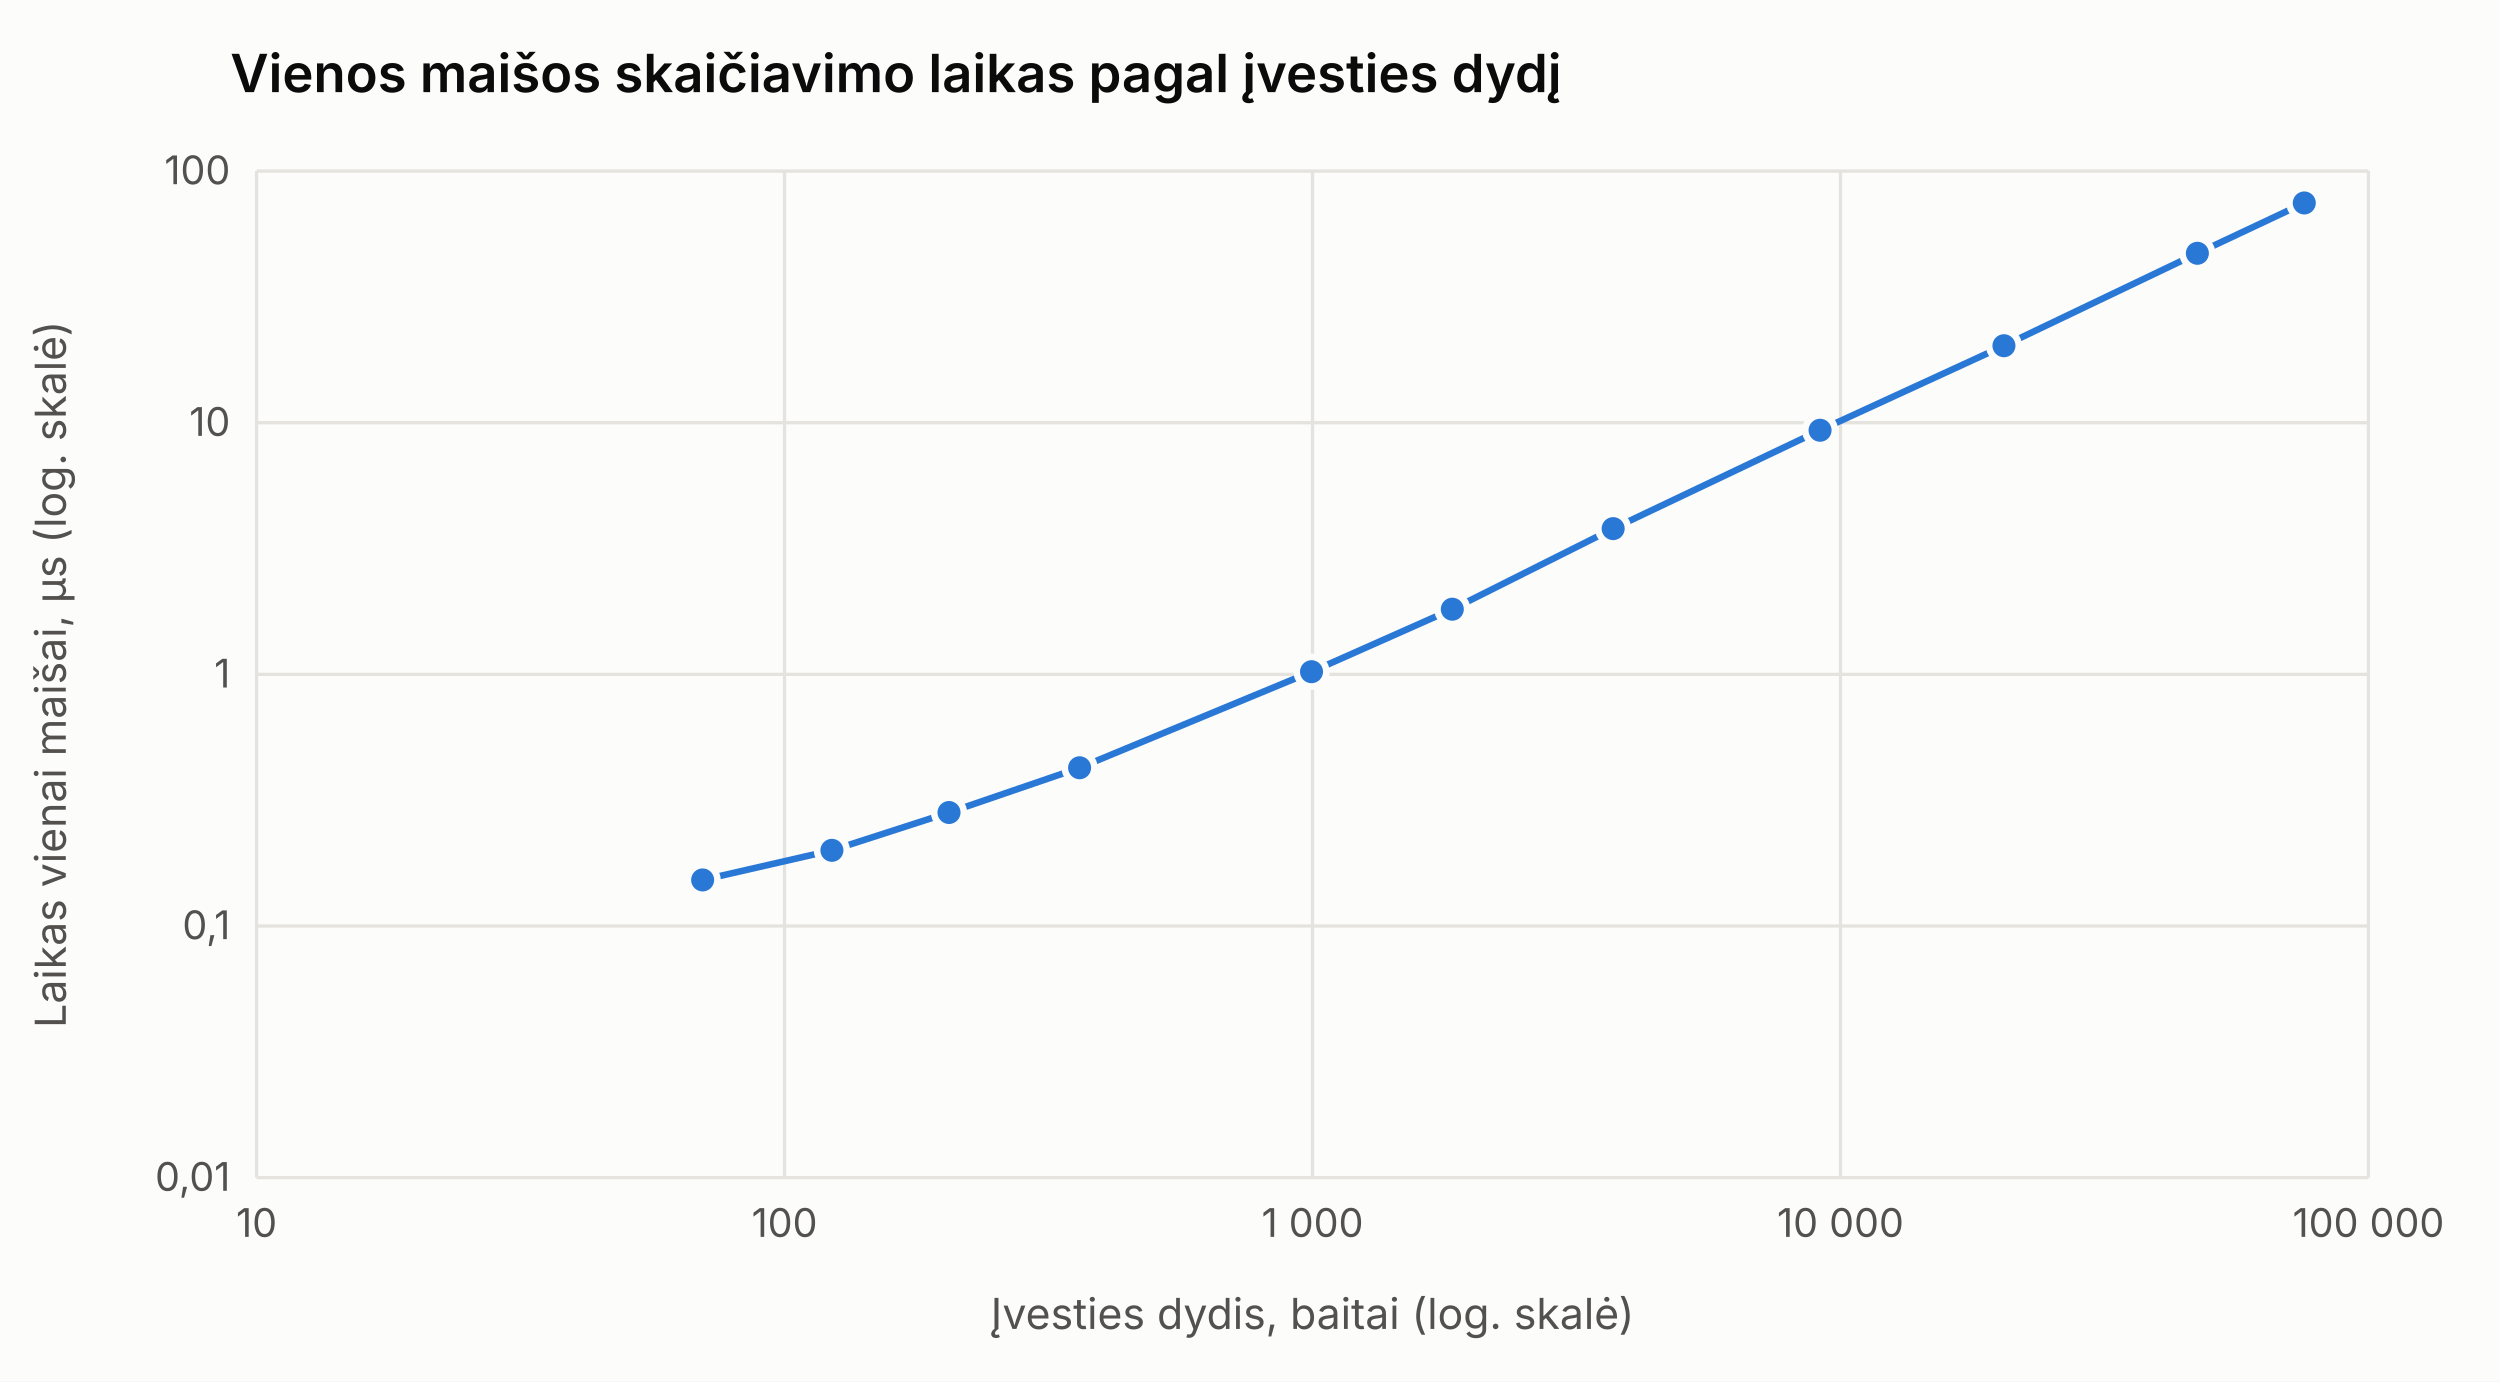
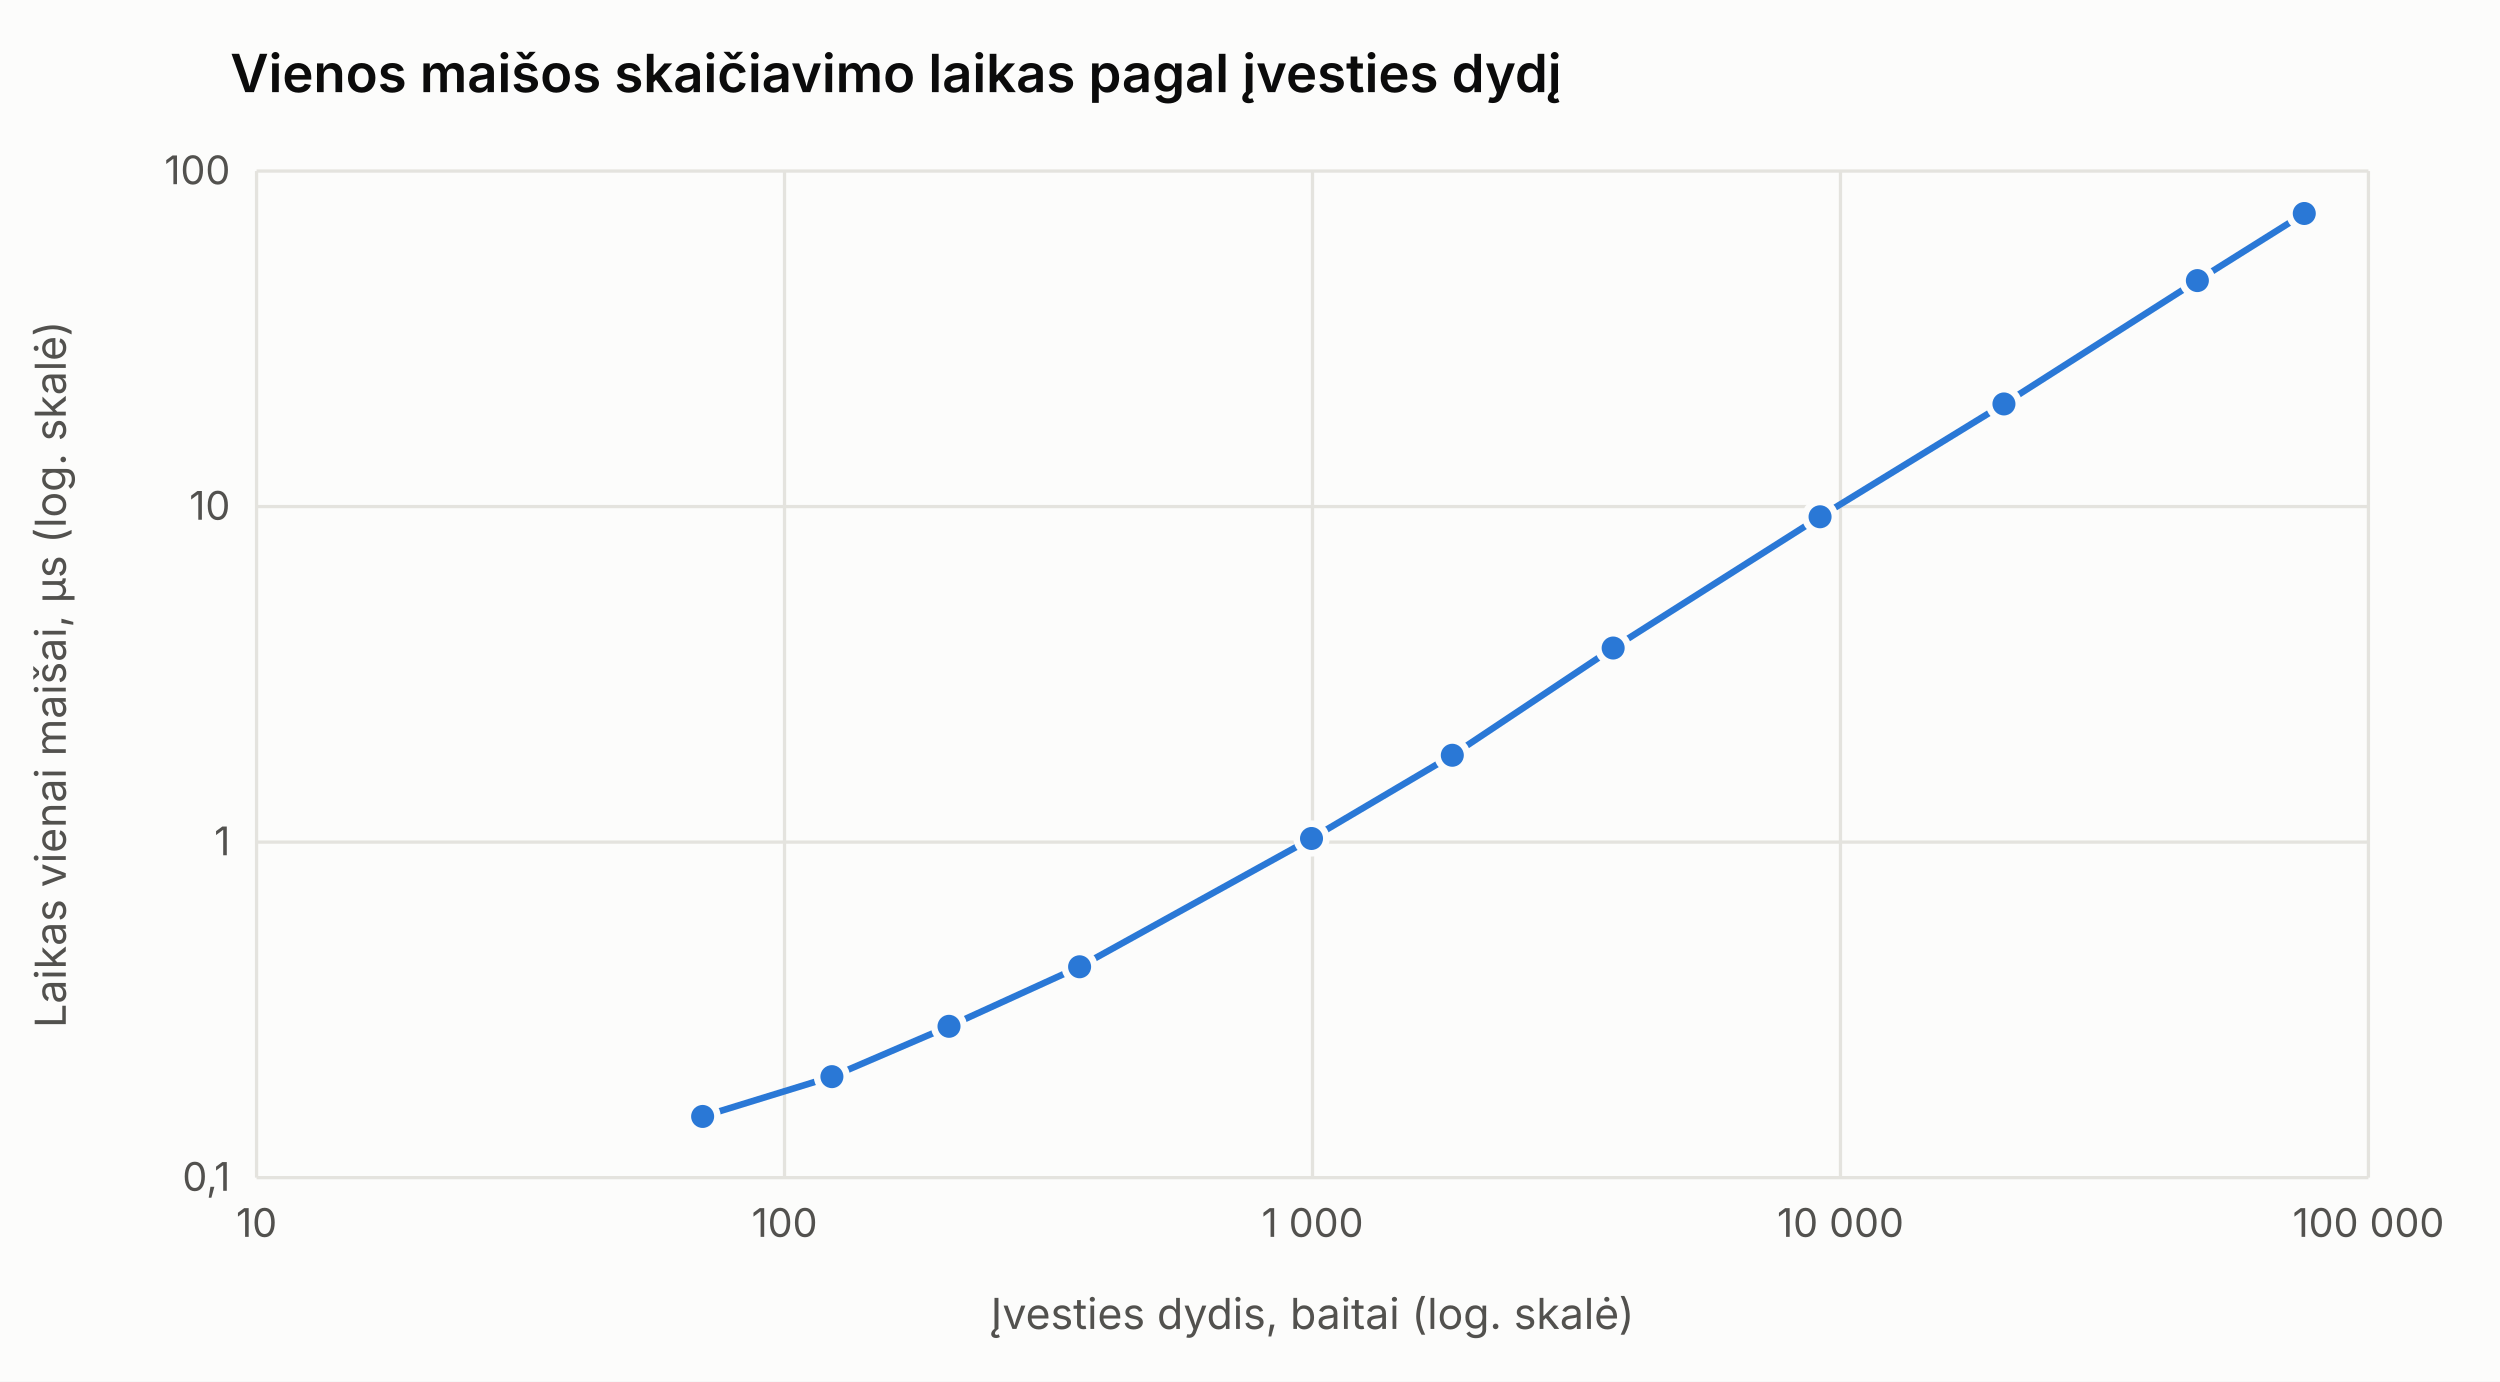
<svg xmlns="http://www.w3.org/2000/svg" width="760" height="420" viewBox="0 0 760 420" role="img" aria-label="Vienos maišos skaičiavimo laikas pagal įvesties dydį">
  <style>text{font-family:system-ui,-apple-system,'Segoe UI',sans-serif} .bg{fill:#fcfcfb} .t{fill:#0b0b0b} .t2{fill:#52514e} .grid{stroke:#e4e3de} .axis,.ref{stroke:#52514e} .fs{fill:#2a78d6} .ss{stroke:#2a78d6} .ring{stroke:#fcfcfb} @media (prefers-color-scheme: dark){.bg{fill:#1a1a19} .t{fill:#ffffff} .t2{fill:#c3c2b7} .grid{stroke:#353533} .axis,.ref{stroke:#c3c2b7} .fs{fill:#3987e5} .ss{stroke:#3987e5} .ring{stroke:#1a1a19}}</style>
  <rect class="bg" fill="#fcfcfb" width="760" height="420" />
  <text class="t" x="70" y="28" font-size="16" font-weight="600">Vienos maišos skaičiavimo laikas pagal įvesties dydį</text>
  <line class="grid" stroke="#e4e3de" x1="78.0" y1="52" x2="78.0" y2="358" />
  <text class="t2" x="78.0" y="376" font-size="12" text-anchor="middle">10</text>
  <line class="grid" stroke="#e4e3de" x1="238.5" y1="52" x2="238.5" y2="358" />
  <text class="t2" x="238.5" y="376" font-size="12" text-anchor="middle">100</text>
  <line class="grid" stroke="#e4e3de" x1="399.0" y1="52" x2="399.0" y2="358" />
  <text class="t2" x="399.0" y="376" font-size="12" text-anchor="middle">1 000</text>
  <line class="grid" stroke="#e4e3de" x1="559.5" y1="52" x2="559.5" y2="358" />
  <text class="t2" x="559.5" y="376" font-size="12" text-anchor="middle">10 000</text>
  <line class="grid" stroke="#e4e3de" x1="720.0" y1="52" x2="720.0" y2="358" />
  <text class="t2" x="720.0" y="376" font-size="12" text-anchor="middle">100 000</text>
  <line class="grid" stroke="#e4e3de" x1="78" y1="358.0" x2="720" y2="358.0" />
-   <text class="t2" x="70" y="362.0" font-size="12" text-anchor="end">0,01</text>
-   <line class="grid" stroke="#e4e3de" x1="78" y1="281.5" x2="720" y2="281.5" />
-   <text class="t2" x="70" y="285.5" font-size="12" text-anchor="end">0,1</text>
-   <line class="grid" stroke="#e4e3de" x1="78" y1="205.0" x2="720" y2="205.0" />
-   <text class="t2" x="70" y="209.0" font-size="12" text-anchor="end">1</text>
-   <line class="grid" stroke="#e4e3de" x1="78" y1="128.5" x2="720" y2="128.5" />
-   <text class="t2" x="70" y="132.5" font-size="12" text-anchor="end">10</text>
+   <text class="t2" x="70" y="362.0" font-size="12" text-anchor="end">0,1</text>
+   <line class="grid" stroke="#e4e3de" x1="78" y1="256.0" x2="720" y2="256.0" />
+   <text class="t2" x="70" y="260.0" font-size="12" text-anchor="end">1</text>
+   <line class="grid" stroke="#e4e3de" x1="78" y1="154.0" x2="720" y2="154.0" />
+   <text class="t2" x="70" y="158.0" font-size="12" text-anchor="end">10</text>
  <line class="grid" stroke="#e4e3de" x1="78" y1="52.0" x2="720" y2="52.0" />
  <text class="t2" x="70" y="56.0" font-size="12" text-anchor="end">100</text>
  <text class="t2" x="399.0" y="404" font-size="13" text-anchor="middle">Įvesties dydis, baitai (log. skalė)</text>
  <text class="t2" transform="translate(20 205.0) rotate(-90)" font-size="13" text-anchor="middle">Laikas vienai maišai, µs (log. skalė)</text>
-   <path class="ss" stroke="#2a78d6" fill="none" stroke-width="2" stroke-linejoin="round" d="M213.6,267.5 L252.9,258.5 L288.5,247.0 L328.2,233.4 L398.7,204.2 L441.5,185.2 L490.4,160.7 L553.3,130.8 L609.2,105.1 L668.0,77.0 L700.5,61.7" />
-   <circle class="fs ring" fill="#2a78d6" stroke="#fcfcfb" stroke-width="2" cx="213.6" cy="267.5" r="4.5" />
-   <circle class="fs ring" fill="#2a78d6" stroke="#fcfcfb" stroke-width="2" cx="252.9" cy="258.5" r="4.5" />
-   <circle class="fs ring" fill="#2a78d6" stroke="#fcfcfb" stroke-width="2" cx="288.5" cy="247.0" r="4.5" />
-   <circle class="fs ring" fill="#2a78d6" stroke="#fcfcfb" stroke-width="2" cx="328.2" cy="233.4" r="4.5" />
-   <circle class="fs ring" fill="#2a78d6" stroke="#fcfcfb" stroke-width="2" cx="398.7" cy="204.2" r="4.5" />
-   <circle class="fs ring" fill="#2a78d6" stroke="#fcfcfb" stroke-width="2" cx="441.5" cy="185.2" r="4.5" />
-   <circle class="fs ring" fill="#2a78d6" stroke="#fcfcfb" stroke-width="2" cx="490.4" cy="160.7" r="4.5" />
-   <circle class="fs ring" fill="#2a78d6" stroke="#fcfcfb" stroke-width="2" cx="553.3" cy="130.8" r="4.5" />
-   <circle class="fs ring" fill="#2a78d6" stroke="#fcfcfb" stroke-width="2" cx="609.2" cy="105.1" r="4.5" />
-   <circle class="fs ring" fill="#2a78d6" stroke="#fcfcfb" stroke-width="2" cx="668.0" cy="77.0" r="4.5" />
-   <circle class="fs ring" fill="#2a78d6" stroke="#fcfcfb" stroke-width="2" cx="700.5" cy="61.7" r="4.5" />
+   <path class="ss" stroke="#2a78d6" fill="none" stroke-width="2" stroke-linejoin="round" d="M213.6,339.4 L252.9,327.3 L288.5,312.0 L328.2,293.9 L398.7,254.9 L441.5,229.6 L490.4,197.0 L553.3,157.1 L609.2,122.8 L668.0,85.3 L700.5,64.9" />
+   <circle class="fs ring" fill="#2a78d6" stroke="#fcfcfb" stroke-width="2" cx="213.6" cy="339.4" r="4.5" />
+   <circle class="fs ring" fill="#2a78d6" stroke="#fcfcfb" stroke-width="2" cx="252.9" cy="327.3" r="4.5" />
+   <circle class="fs ring" fill="#2a78d6" stroke="#fcfcfb" stroke-width="2" cx="288.5" cy="312.0" r="4.5" />
+   <circle class="fs ring" fill="#2a78d6" stroke="#fcfcfb" stroke-width="2" cx="328.2" cy="293.9" r="4.5" />
+   <circle class="fs ring" fill="#2a78d6" stroke="#fcfcfb" stroke-width="2" cx="398.7" cy="254.9" r="4.5" />
+   <circle class="fs ring" fill="#2a78d6" stroke="#fcfcfb" stroke-width="2" cx="441.5" cy="229.6" r="4.5" />
+   <circle class="fs ring" fill="#2a78d6" stroke="#fcfcfb" stroke-width="2" cx="490.4" cy="197.0" r="4.5" />
+   <circle class="fs ring" fill="#2a78d6" stroke="#fcfcfb" stroke-width="2" cx="553.3" cy="157.1" r="4.5" />
+   <circle class="fs ring" fill="#2a78d6" stroke="#fcfcfb" stroke-width="2" cx="609.2" cy="122.8" r="4.5" />
+   <circle class="fs ring" fill="#2a78d6" stroke="#fcfcfb" stroke-width="2" cx="668.0" cy="85.3" r="4.5" />
+   <circle class="fs ring" fill="#2a78d6" stroke="#fcfcfb" stroke-width="2" cx="700.5" cy="64.9" r="4.5" />
</svg>
